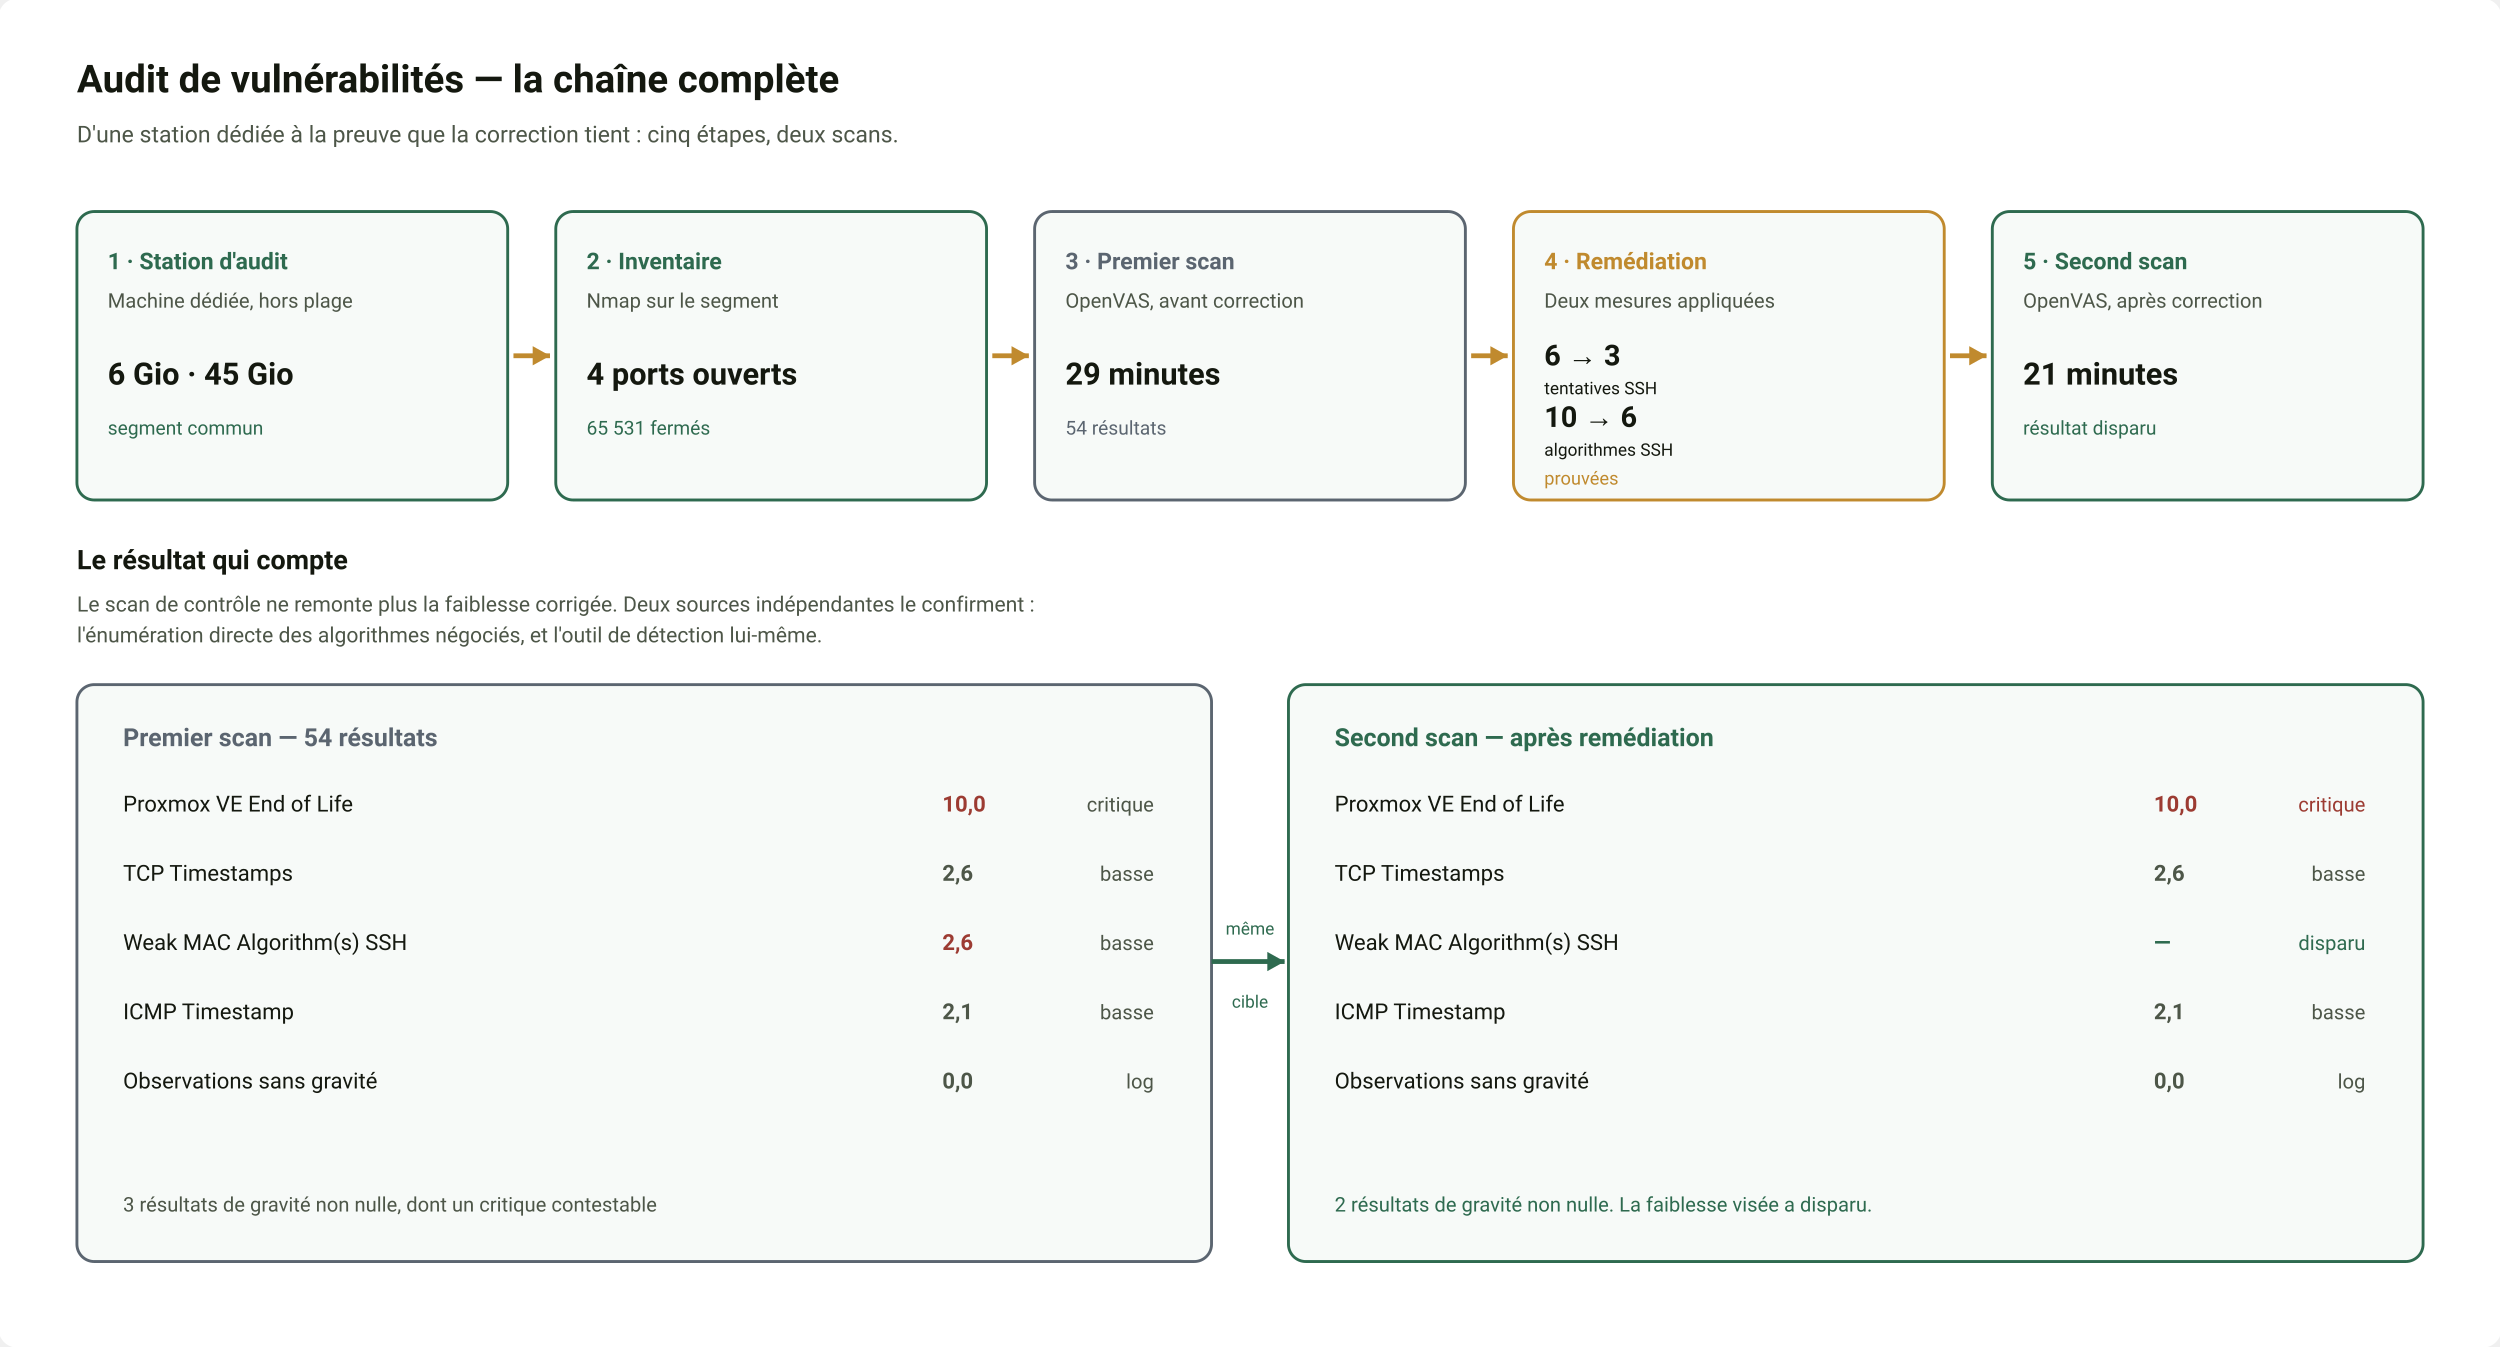
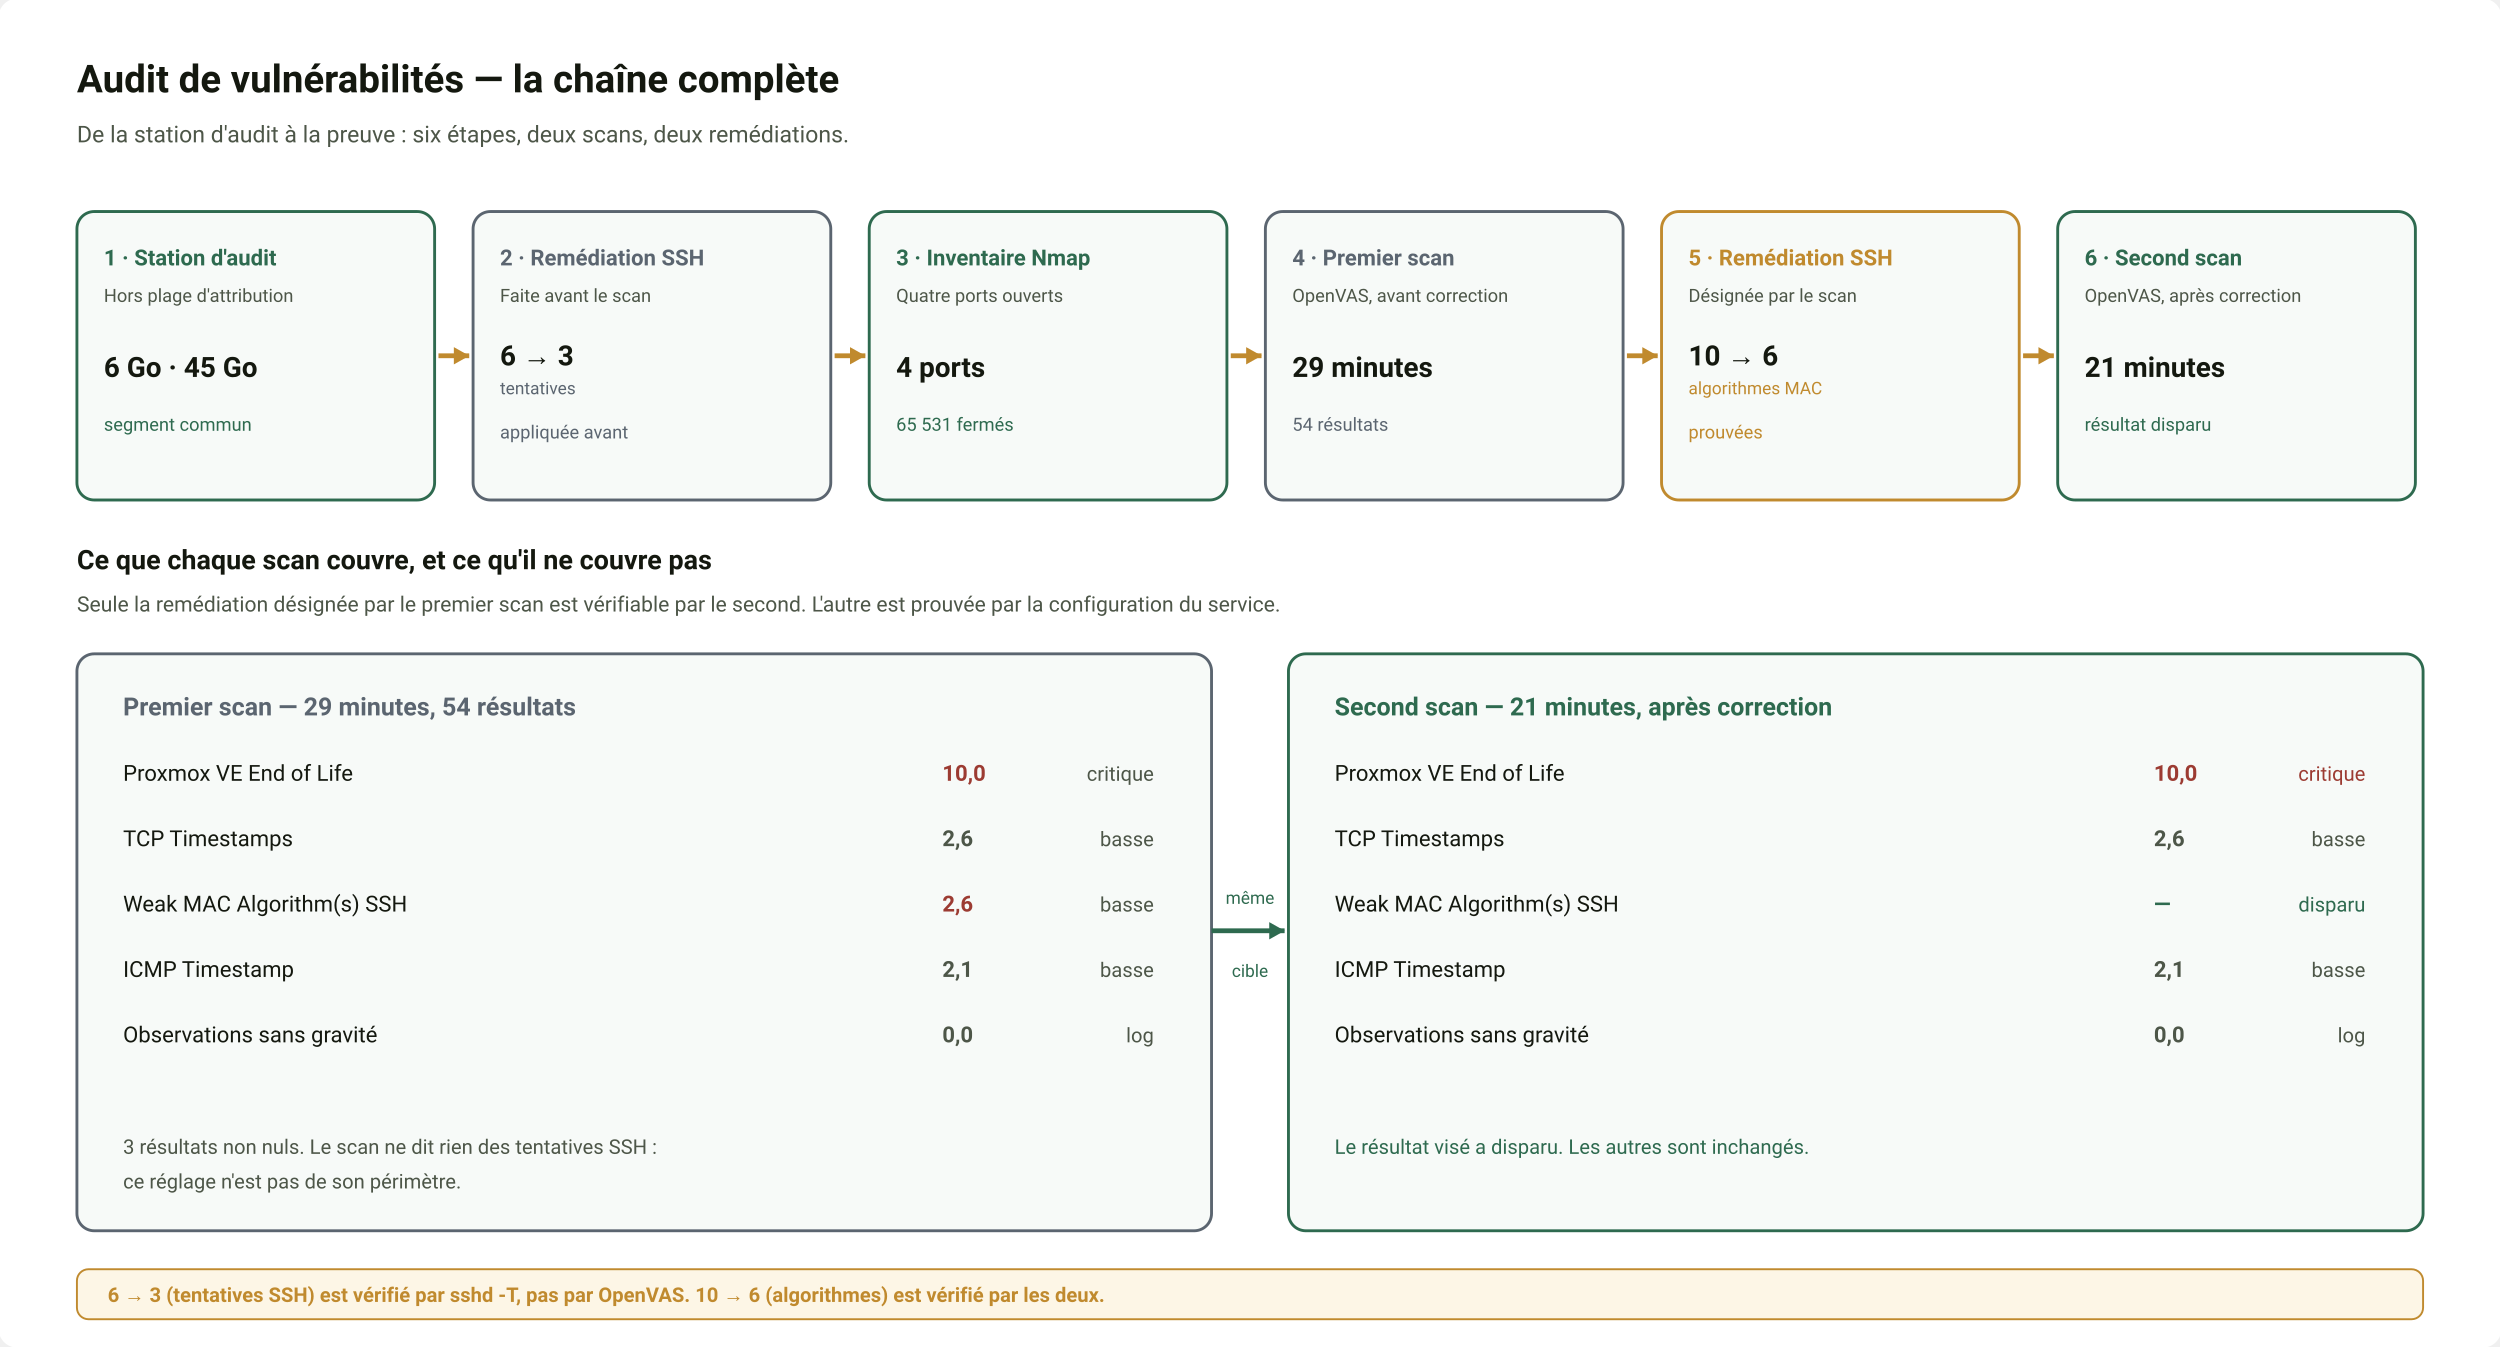
<svg xmlns="http://www.w3.org/2000/svg" width="1300" height="700" viewBox="0 0 1300 700">
  <rect x="0" y="0" width="1300" height="700" rx="9" fill="#ffffff" stroke="#ffffff" stroke-width="1.5" />
  <text x="40" y="48" font-size="20" fill="#14180f" font-family="-apple-system,BlinkMacSystemFont,Segoe UI,Roboto,Arial,sans-serif" font-weight="bold" text-anchor="start">Audit de vulnérabilités — la chaîne complète</text>
-   <text x="40" y="74" font-size="12" fill="#4d5648" font-family="-apple-system,BlinkMacSystemFont,Segoe UI,Roboto,Arial,sans-serif" font-weight="normal" text-anchor="start">D'une station dédiée à la preuve que la correction tient : cinq étapes, deux scans.</text>
-   <rect x="40" y="110" width="224" height="150" rx="9" fill="#f7faf8" stroke="#2e6a4f" stroke-width="1.5" />
-   <text x="56" y="140" font-size="12" fill="#2e6a4f" font-family="-apple-system,BlinkMacSystemFont,Segoe UI,Roboto,Arial,sans-serif" font-weight="bold" text-anchor="start">1 · Station d'audit</text>
-   <text x="56" y="160" font-size="10.5" fill="#4d5648" font-family="-apple-system,BlinkMacSystemFont,Segoe UI,Roboto,Arial,sans-serif" font-weight="normal" text-anchor="start">Machine dédiée, hors plage</text>
-   <text x="56" y="200" font-size="16" fill="#14180f" font-family="-apple-system,BlinkMacSystemFont,Segoe UI,Roboto,Arial,sans-serif" font-weight="bold" text-anchor="start">6 Gio · 45 Gio</text>
-   <text x="56" y="226" font-size="10" fill="#2e6a4f" font-family="-apple-system,BlinkMacSystemFont,Segoe UI,Roboto,Arial,sans-serif" font-weight="normal" text-anchor="start">segment commun</text>
-   <rect x="289" y="110" width="224" height="150" rx="9" fill="#f7faf8" stroke="#2e6a4f" stroke-width="1.5" />
-   <text x="305" y="140" font-size="12" fill="#2e6a4f" font-family="-apple-system,BlinkMacSystemFont,Segoe UI,Roboto,Arial,sans-serif" font-weight="bold" text-anchor="start">2 · Inventaire</text>
-   <text x="305" y="160" font-size="10.5" fill="#4d5648" font-family="-apple-system,BlinkMacSystemFont,Segoe UI,Roboto,Arial,sans-serif" font-weight="normal" text-anchor="start">Nmap sur le segment</text>
-   <text x="305" y="200" font-size="16" fill="#14180f" font-family="-apple-system,BlinkMacSystemFont,Segoe UI,Roboto,Arial,sans-serif" font-weight="bold" text-anchor="start">4 ports ouverts</text>
-   <text x="305" y="226" font-size="10" fill="#2e6a4f" font-family="-apple-system,BlinkMacSystemFont,Segoe UI,Roboto,Arial,sans-serif" font-weight="normal" text-anchor="start">65 531 fermés</text>
-   <rect x="538" y="110" width="224" height="150" rx="9" fill="#f7faf8" stroke="#5b6570" stroke-width="1.5" />
-   <text x="554" y="140" font-size="12" fill="#5b6570" font-family="-apple-system,BlinkMacSystemFont,Segoe UI,Roboto,Arial,sans-serif" font-weight="bold" text-anchor="start">3 · Premier scan</text>
-   <text x="554" y="160" font-size="10.5" fill="#4d5648" font-family="-apple-system,BlinkMacSystemFont,Segoe UI,Roboto,Arial,sans-serif" font-weight="normal" text-anchor="start">OpenVAS, avant correction</text>
-   <text x="554" y="200" font-size="16" fill="#14180f" font-family="-apple-system,BlinkMacSystemFont,Segoe UI,Roboto,Arial,sans-serif" font-weight="bold" text-anchor="start">29 minutes</text>
-   <text x="554" y="226" font-size="10" fill="#5b6570" font-family="-apple-system,BlinkMacSystemFont,Segoe UI,Roboto,Arial,sans-serif" font-weight="normal" text-anchor="start">54 résultats</text>
-   <rect x="787" y="110" width="224" height="150" rx="9" fill="#f7faf8" stroke="#c08a2e" stroke-width="1.5" />
-   <text x="803" y="140" font-size="12" fill="#c08a2e" font-family="-apple-system,BlinkMacSystemFont,Segoe UI,Roboto,Arial,sans-serif" font-weight="bold" text-anchor="start">4 · Remédiation</text>
-   <text x="803" y="160" font-size="10.5" fill="#4d5648" font-family="-apple-system,BlinkMacSystemFont,Segoe UI,Roboto,Arial,sans-serif" font-weight="normal" text-anchor="start">Deux mesures appliquées</text>
-   <text x="803" y="190" font-size="15" fill="#14180f" font-family="-apple-system,BlinkMacSystemFont,Segoe UI,Roboto,Arial,sans-serif" font-weight="bold" text-anchor="start">6 → 3</text>
-   <text x="803" y="205" font-size="9" fill="#14180f" font-family="-apple-system,BlinkMacSystemFont,Segoe UI,Roboto,Arial,sans-serif" font-weight="normal" text-anchor="start">tentatives SSH</text>
-   <text x="803" y="222" font-size="15" fill="#14180f" font-family="-apple-system,BlinkMacSystemFont,Segoe UI,Roboto,Arial,sans-serif" font-weight="bold" text-anchor="start">10 → 6</text>
-   <text x="803" y="237" font-size="9" fill="#14180f" font-family="-apple-system,BlinkMacSystemFont,Segoe UI,Roboto,Arial,sans-serif" font-weight="normal" text-anchor="start">algorithmes SSH</text>
-   <text x="803" y="252" font-size="9.5" fill="#c08a2e" font-family="-apple-system,BlinkMacSystemFont,Segoe UI,Roboto,Arial,sans-serif" font-weight="normal" text-anchor="start">prouvées</text>
-   <rect x="1036" y="110" width="224" height="150" rx="9" fill="#f7faf8" stroke="#2e6a4f" stroke-width="1.5" />
-   <text x="1052" y="140" font-size="12" fill="#2e6a4f" font-family="-apple-system,BlinkMacSystemFont,Segoe UI,Roboto,Arial,sans-serif" font-weight="bold" text-anchor="start">5 · Second scan</text>
-   <text x="1052" y="160" font-size="10.5" fill="#4d5648" font-family="-apple-system,BlinkMacSystemFont,Segoe UI,Roboto,Arial,sans-serif" font-weight="normal" text-anchor="start">OpenVAS, après correction</text>
-   <text x="1052" y="200" font-size="16" fill="#14180f" font-family="-apple-system,BlinkMacSystemFont,Segoe UI,Roboto,Arial,sans-serif" font-weight="bold" text-anchor="start">21 minutes</text>
-   <text x="1052" y="226" font-size="10" fill="#2e6a4f" font-family="-apple-system,BlinkMacSystemFont,Segoe UI,Roboto,Arial,sans-serif" font-weight="normal" text-anchor="start">résultat disparu</text>
-   <line x1="267" y1="185" x2="286" y2="185" stroke="#c08a2e" stroke-width="2.5" />
-   <polygon points="286,185 277,180 277,190" fill="#c08a2e" />
-   <line x1="516" y1="185" x2="535" y2="185" stroke="#c08a2e" stroke-width="2.5" />
-   <polygon points="535,185 526,180 526,190" fill="#c08a2e" />
-   <line x1="765" y1="185" x2="784" y2="185" stroke="#c08a2e" stroke-width="2.5" />
-   <polygon points="784,185 775,180 775,190" fill="#c08a2e" />
-   <line x1="1014" y1="185" x2="1033" y2="185" stroke="#c08a2e" stroke-width="2.5" />
-   <polygon points="1033,185 1024,180 1024,190" fill="#c08a2e" />
-   <text x="40" y="296" font-size="14" fill="#14180f" font-family="-apple-system,BlinkMacSystemFont,Segoe UI,Roboto,Arial,sans-serif" font-weight="bold" text-anchor="start">Le résultat qui compte</text>
-   <text x="40" y="318" font-size="11" fill="#4d5648" font-family="-apple-system,BlinkMacSystemFont,Segoe UI,Roboto,Arial,sans-serif" font-weight="normal" text-anchor="start">Le scan de contrôle ne remonte plus la faiblesse corrigée. Deux sources indépendantes le confirment :</text>
-   <text x="40" y="334" font-size="11" fill="#4d5648" font-family="-apple-system,BlinkMacSystemFont,Segoe UI,Roboto,Arial,sans-serif" font-weight="normal" text-anchor="start">l'énumération directe des algorithmes négociés, et l'outil de détection lui-même.</text>
-   <rect x="40" y="356" width="590" height="300" rx="9" fill="#f7faf8" stroke="#5b6570" stroke-width="1.5" />
-   <text x="64" y="388" font-size="13" fill="#5b6570" font-family="-apple-system,BlinkMacSystemFont,Segoe UI,Roboto,Arial,sans-serif" font-weight="bold" text-anchor="start">Premier scan — 54 résultats</text>
-   <text x="64" y="422" font-size="11.5" fill="#14180f" font-family="-apple-system,BlinkMacSystemFont,Segoe UI,Roboto,Arial,sans-serif" font-weight="normal" text-anchor="start">Proxmox VE End of Life</text>
-   <text x="490" y="422" font-size="11.5" fill="#9c3b32" font-family="-apple-system,BlinkMacSystemFont,Segoe UI,Roboto,Arial,sans-serif" font-weight="bold" text-anchor="start">10,0</text>
-   <text x="600" y="422" font-size="10.5" fill="#4d5648" font-family="-apple-system,BlinkMacSystemFont,Segoe UI,Roboto,Arial,sans-serif" font-weight="normal" text-anchor="end">critique</text>
-   <text x="64" y="458" font-size="11.5" fill="#14180f" font-family="-apple-system,BlinkMacSystemFont,Segoe UI,Roboto,Arial,sans-serif" font-weight="normal" text-anchor="start">TCP Timestamps</text>
-   <text x="490" y="458" font-size="11.5" fill="#4d5648" font-family="-apple-system,BlinkMacSystemFont,Segoe UI,Roboto,Arial,sans-serif" font-weight="bold" text-anchor="start">2,6</text>
-   <text x="600" y="458" font-size="10.5" fill="#4d5648" font-family="-apple-system,BlinkMacSystemFont,Segoe UI,Roboto,Arial,sans-serif" font-weight="normal" text-anchor="end">basse</text>
-   <text x="64" y="494" font-size="11.5" fill="#14180f" font-family="-apple-system,BlinkMacSystemFont,Segoe UI,Roboto,Arial,sans-serif" font-weight="normal" text-anchor="start">Weak MAC Algorithm(s) SSH</text>
-   <text x="490" y="494" font-size="11.5" fill="#9c3b32" font-family="-apple-system,BlinkMacSystemFont,Segoe UI,Roboto,Arial,sans-serif" font-weight="bold" text-anchor="start">2,6</text>
-   <text x="600" y="494" font-size="10.5" fill="#4d5648" font-family="-apple-system,BlinkMacSystemFont,Segoe UI,Roboto,Arial,sans-serif" font-weight="normal" text-anchor="end">basse</text>
-   <text x="64" y="530" font-size="11.5" fill="#14180f" font-family="-apple-system,BlinkMacSystemFont,Segoe UI,Roboto,Arial,sans-serif" font-weight="normal" text-anchor="start">ICMP Timestamp</text>
-   <text x="490" y="530" font-size="11.5" fill="#4d5648" font-family="-apple-system,BlinkMacSystemFont,Segoe UI,Roboto,Arial,sans-serif" font-weight="bold" text-anchor="start">2,1</text>
-   <text x="600" y="530" font-size="10.5" fill="#4d5648" font-family="-apple-system,BlinkMacSystemFont,Segoe UI,Roboto,Arial,sans-serif" font-weight="normal" text-anchor="end">basse</text>
-   <text x="64" y="566" font-size="11.5" fill="#14180f" font-family="-apple-system,BlinkMacSystemFont,Segoe UI,Roboto,Arial,sans-serif" font-weight="normal" text-anchor="start">Observations sans gravité</text>
-   <text x="490" y="566" font-size="11.5" fill="#4d5648" font-family="-apple-system,BlinkMacSystemFont,Segoe UI,Roboto,Arial,sans-serif" font-weight="bold" text-anchor="start">0,0</text>
-   <text x="600" y="566" font-size="10.5" fill="#4d5648" font-family="-apple-system,BlinkMacSystemFont,Segoe UI,Roboto,Arial,sans-serif" font-weight="normal" text-anchor="end">log</text>
-   <text x="64" y="630" font-size="10.5" fill="#4d5648" font-family="-apple-system,BlinkMacSystemFont,Segoe UI,Roboto,Arial,sans-serif" font-weight="normal" text-anchor="start">3 résultats de gravité non nulle, dont un critique contestable</text>
-   <rect x="670" y="356" width="590" height="300" rx="9" fill="#f7faf8" stroke="#2e6a4f" stroke-width="1.5" />
-   <text x="694" y="388" font-size="13" fill="#2e6a4f" font-family="-apple-system,BlinkMacSystemFont,Segoe UI,Roboto,Arial,sans-serif" font-weight="bold" text-anchor="start">Second scan — après remédiation</text>
-   <text x="694" y="422" font-size="11.5" fill="#14180f" font-family="-apple-system,BlinkMacSystemFont,Segoe UI,Roboto,Arial,sans-serif" font-weight="normal" text-anchor="start">Proxmox VE End of Life</text>
-   <text x="1120" y="422" font-size="11.5" fill="#9c3b32" font-family="-apple-system,BlinkMacSystemFont,Segoe UI,Roboto,Arial,sans-serif" font-weight="bold" text-anchor="start">10,0</text>
-   <text x="1230" y="422" font-size="10.5" fill="#9c3b32" font-family="-apple-system,BlinkMacSystemFont,Segoe UI,Roboto,Arial,sans-serif" font-weight="normal" text-anchor="end">critique</text>
-   <text x="694" y="458" font-size="11.5" fill="#14180f" font-family="-apple-system,BlinkMacSystemFont,Segoe UI,Roboto,Arial,sans-serif" font-weight="normal" text-anchor="start">TCP Timestamps</text>
-   <text x="1120" y="458" font-size="11.5" fill="#4d5648" font-family="-apple-system,BlinkMacSystemFont,Segoe UI,Roboto,Arial,sans-serif" font-weight="bold" text-anchor="start">2,6</text>
-   <text x="1230" y="458" font-size="10.5" fill="#4d5648" font-family="-apple-system,BlinkMacSystemFont,Segoe UI,Roboto,Arial,sans-serif" font-weight="normal" text-anchor="end">basse</text>
-   <text x="694" y="494" font-size="11.5" fill="#14180f" font-family="-apple-system,BlinkMacSystemFont,Segoe UI,Roboto,Arial,sans-serif" font-weight="normal" text-anchor="start">Weak MAC Algorithm(s) SSH</text>
-   <text x="1120" y="494" font-size="11.5" fill="#2e6a4f" font-family="-apple-system,BlinkMacSystemFont,Segoe UI,Roboto,Arial,sans-serif" font-weight="bold" text-anchor="start">—</text>
-   <text x="1230" y="494" font-size="10.5" fill="#2e6a4f" font-family="-apple-system,BlinkMacSystemFont,Segoe UI,Roboto,Arial,sans-serif" font-weight="normal" text-anchor="end">disparu</text>
-   <text x="694" y="530" font-size="11.5" fill="#14180f" font-family="-apple-system,BlinkMacSystemFont,Segoe UI,Roboto,Arial,sans-serif" font-weight="normal" text-anchor="start">ICMP Timestamp</text>
-   <text x="1120" y="530" font-size="11.5" fill="#4d5648" font-family="-apple-system,BlinkMacSystemFont,Segoe UI,Roboto,Arial,sans-serif" font-weight="bold" text-anchor="start">2,1</text>
-   <text x="1230" y="530" font-size="10.5" fill="#4d5648" font-family="-apple-system,BlinkMacSystemFont,Segoe UI,Roboto,Arial,sans-serif" font-weight="normal" text-anchor="end">basse</text>
-   <text x="694" y="566" font-size="11.5" fill="#14180f" font-family="-apple-system,BlinkMacSystemFont,Segoe UI,Roboto,Arial,sans-serif" font-weight="normal" text-anchor="start">Observations sans gravité</text>
-   <text x="1120" y="566" font-size="11.5" fill="#4d5648" font-family="-apple-system,BlinkMacSystemFont,Segoe UI,Roboto,Arial,sans-serif" font-weight="bold" text-anchor="start">0,0</text>
-   <text x="1230" y="566" font-size="10.5" fill="#4d5648" font-family="-apple-system,BlinkMacSystemFont,Segoe UI,Roboto,Arial,sans-serif" font-weight="normal" text-anchor="end">log</text>
-   <text x="694" y="630" font-size="10.5" fill="#2e6a4f" font-family="-apple-system,BlinkMacSystemFont,Segoe UI,Roboto,Arial,sans-serif" font-weight="normal" text-anchor="start">2 résultats de gravité non nulle. La faiblesse visée a disparu.</text>
-   <line x1="630" y1="500" x2="668" y2="500" stroke="#2e6a4f" stroke-width="2.5" />
-   <polygon points="668,500 659,495 659,505" fill="#2e6a4f" />
-   <text x="650" y="486" font-size="9" fill="#2e6a4f" font-family="-apple-system,BlinkMacSystemFont,Segoe UI,Roboto,Arial,sans-serif" font-weight="normal" text-anchor="middle">même</text>
-   <text x="650" y="524" font-size="9" fill="#2e6a4f" font-family="-apple-system,BlinkMacSystemFont,Segoe UI,Roboto,Arial,sans-serif" font-weight="normal" text-anchor="middle">cible</text>
+   <text x="40" y="74" font-size="12" fill="#4d5648" font-family="-apple-system,BlinkMacSystemFont,Segoe UI,Roboto,Arial,sans-serif" font-weight="normal" text-anchor="start">De la station d'audit à la preuve : six étapes, deux scans, deux remédiations.</text>
+   <rect x="40" y="110" width="186" height="150" rx="9" fill="#f7faf8" stroke="#2e6a4f" stroke-width="1.5" />
+   <text x="54" y="138" font-size="11.5" fill="#2e6a4f" font-family="-apple-system,BlinkMacSystemFont,Segoe UI,Roboto,Arial,sans-serif" font-weight="bold" text-anchor="start">1 · Station d'audit</text>
+   <text x="54" y="157" font-size="9.5" fill="#4d5648" font-family="-apple-system,BlinkMacSystemFont,Segoe UI,Roboto,Arial,sans-serif" font-weight="normal" text-anchor="start">Hors plage d'attribution</text>
+   <text x="54" y="196" font-size="14.5" fill="#14180f" font-family="-apple-system,BlinkMacSystemFont,Segoe UI,Roboto,Arial,sans-serif" font-weight="bold" text-anchor="start">6 Go · 45 Go</text>
+   <text x="54" y="224" font-size="9.5" fill="#2e6a4f" font-family="-apple-system,BlinkMacSystemFont,Segoe UI,Roboto,Arial,sans-serif" font-weight="normal" text-anchor="start">segment commun</text>
+   <rect x="246" y="110" width="186" height="150" rx="9" fill="#f7faf8" stroke="#5b6570" stroke-width="1.5" />
+   <text x="260" y="138" font-size="11.5" fill="#5b6570" font-family="-apple-system,BlinkMacSystemFont,Segoe UI,Roboto,Arial,sans-serif" font-weight="bold" text-anchor="start">2 · Remédiation SSH</text>
+   <text x="260" y="157" font-size="9.5" fill="#4d5648" font-family="-apple-system,BlinkMacSystemFont,Segoe UI,Roboto,Arial,sans-serif" font-weight="normal" text-anchor="start">Faite avant le scan</text>
+   <text x="260" y="190" font-size="14.5" fill="#14180f" font-family="-apple-system,BlinkMacSystemFont,Segoe UI,Roboto,Arial,sans-serif" font-weight="bold" text-anchor="start">6 → 3</text>
+   <text x="260" y="205" font-size="9" fill="#5b6570" font-family="-apple-system,BlinkMacSystemFont,Segoe UI,Roboto,Arial,sans-serif" font-weight="normal" text-anchor="start">tentatives</text>
+   <text x="260" y="228" font-size="9.5" fill="#5b6570" font-family="-apple-system,BlinkMacSystemFont,Segoe UI,Roboto,Arial,sans-serif" font-weight="normal" text-anchor="start">appliquée avant</text>
+   <rect x="452" y="110" width="186" height="150" rx="9" fill="#f7faf8" stroke="#2e6a4f" stroke-width="1.5" />
+   <text x="466" y="138" font-size="11.5" fill="#2e6a4f" font-family="-apple-system,BlinkMacSystemFont,Segoe UI,Roboto,Arial,sans-serif" font-weight="bold" text-anchor="start">3 · Inventaire Nmap</text>
+   <text x="466" y="157" font-size="9.5" fill="#4d5648" font-family="-apple-system,BlinkMacSystemFont,Segoe UI,Roboto,Arial,sans-serif" font-weight="normal" text-anchor="start">Quatre ports ouverts</text>
+   <text x="466" y="196" font-size="14.5" fill="#14180f" font-family="-apple-system,BlinkMacSystemFont,Segoe UI,Roboto,Arial,sans-serif" font-weight="bold" text-anchor="start">4 ports</text>
+   <text x="466" y="224" font-size="9.5" fill="#2e6a4f" font-family="-apple-system,BlinkMacSystemFont,Segoe UI,Roboto,Arial,sans-serif" font-weight="normal" text-anchor="start">65 531 fermés</text>
+   <rect x="658" y="110" width="186" height="150" rx="9" fill="#f7faf8" stroke="#5b6570" stroke-width="1.5" />
+   <text x="672" y="138" font-size="11.5" fill="#5b6570" font-family="-apple-system,BlinkMacSystemFont,Segoe UI,Roboto,Arial,sans-serif" font-weight="bold" text-anchor="start">4 · Premier scan</text>
+   <text x="672" y="157" font-size="9.5" fill="#4d5648" font-family="-apple-system,BlinkMacSystemFont,Segoe UI,Roboto,Arial,sans-serif" font-weight="normal" text-anchor="start">OpenVAS, avant correction</text>
+   <text x="672" y="196" font-size="14.5" fill="#14180f" font-family="-apple-system,BlinkMacSystemFont,Segoe UI,Roboto,Arial,sans-serif" font-weight="bold" text-anchor="start">29 minutes</text>
+   <text x="672" y="224" font-size="9.5" fill="#5b6570" font-family="-apple-system,BlinkMacSystemFont,Segoe UI,Roboto,Arial,sans-serif" font-weight="normal" text-anchor="start">54 résultats</text>
+   <rect x="864" y="110" width="186" height="150" rx="9" fill="#f7faf8" stroke="#c08a2e" stroke-width="1.5" />
+   <text x="878" y="138" font-size="11.5" fill="#c08a2e" font-family="-apple-system,BlinkMacSystemFont,Segoe UI,Roboto,Arial,sans-serif" font-weight="bold" text-anchor="start">5 · Remédiation SSH</text>
+   <text x="878" y="157" font-size="9.5" fill="#4d5648" font-family="-apple-system,BlinkMacSystemFont,Segoe UI,Roboto,Arial,sans-serif" font-weight="normal" text-anchor="start">Désignée par le scan</text>
+   <text x="878" y="190" font-size="14.5" fill="#14180f" font-family="-apple-system,BlinkMacSystemFont,Segoe UI,Roboto,Arial,sans-serif" font-weight="bold" text-anchor="start">10 → 6</text>
+   <text x="878" y="205" font-size="9" fill="#c08a2e" font-family="-apple-system,BlinkMacSystemFont,Segoe UI,Roboto,Arial,sans-serif" font-weight="normal" text-anchor="start">algorithmes MAC</text>
+   <text x="878" y="228" font-size="9.5" fill="#c08a2e" font-family="-apple-system,BlinkMacSystemFont,Segoe UI,Roboto,Arial,sans-serif" font-weight="normal" text-anchor="start">prouvées</text>
+   <rect x="1070" y="110" width="186" height="150" rx="9" fill="#f7faf8" stroke="#2e6a4f" stroke-width="1.5" />
+   <text x="1084" y="138" font-size="11.5" fill="#2e6a4f" font-family="-apple-system,BlinkMacSystemFont,Segoe UI,Roboto,Arial,sans-serif" font-weight="bold" text-anchor="start">6 · Second scan</text>
+   <text x="1084" y="157" font-size="9.5" fill="#4d5648" font-family="-apple-system,BlinkMacSystemFont,Segoe UI,Roboto,Arial,sans-serif" font-weight="normal" text-anchor="start">OpenVAS, après correction</text>
+   <text x="1084" y="196" font-size="14.5" fill="#14180f" font-family="-apple-system,BlinkMacSystemFont,Segoe UI,Roboto,Arial,sans-serif" font-weight="bold" text-anchor="start">21 minutes</text>
+   <text x="1084" y="224" font-size="9.5" fill="#2e6a4f" font-family="-apple-system,BlinkMacSystemFont,Segoe UI,Roboto,Arial,sans-serif" font-weight="normal" text-anchor="start">résultat disparu</text>
+   <line x1="228" y1="185" x2="244" y2="185" stroke="#c08a2e" stroke-width="2.5" />
+   <polygon points="244,185 236,180.5 236,189.5" fill="#c08a2e" />
+   <line x1="434" y1="185" x2="450" y2="185" stroke="#c08a2e" stroke-width="2.5" />
+   <polygon points="450,185 442,180.5 442,189.5" fill="#c08a2e" />
+   <line x1="640" y1="185" x2="656" y2="185" stroke="#c08a2e" stroke-width="2.5" />
+   <polygon points="656,185 648,180.5 648,189.5" fill="#c08a2e" />
+   <line x1="846" y1="185" x2="862" y2="185" stroke="#c08a2e" stroke-width="2.5" />
+   <polygon points="862,185 854,180.5 854,189.5" fill="#c08a2e" />
+   <line x1="1052" y1="185" x2="1068" y2="185" stroke="#c08a2e" stroke-width="2.5" />
+   <polygon points="1068,185 1060,180.5 1060,189.5" fill="#c08a2e" />
+   <text x="40" y="296" font-size="14" fill="#14180f" font-family="-apple-system,BlinkMacSystemFont,Segoe UI,Roboto,Arial,sans-serif" font-weight="bold" text-anchor="start">Ce que chaque scan couvre, et ce qu'il ne couvre pas</text>
+   <text x="40" y="318" font-size="11" fill="#4d5648" font-family="-apple-system,BlinkMacSystemFont,Segoe UI,Roboto,Arial,sans-serif" font-weight="normal" text-anchor="start">Seule la remédiation désignée par le premier scan est vérifiable par le second. L'autre est prouvée par la configuration du service.</text>
+   <rect x="40" y="340" width="590" height="300" rx="9" fill="#f7faf8" stroke="#5b6570" stroke-width="1.5" />
+   <text x="64" y="372" font-size="13" fill="#5b6570" font-family="-apple-system,BlinkMacSystemFont,Segoe UI,Roboto,Arial,sans-serif" font-weight="bold" text-anchor="start">Premier scan — 29 minutes, 54 résultats</text>
+   <text x="64" y="406" font-size="11.5" fill="#14180f" font-family="-apple-system,BlinkMacSystemFont,Segoe UI,Roboto,Arial,sans-serif" font-weight="normal" text-anchor="start">Proxmox VE End of Life</text>
+   <text x="490" y="406" font-size="11.5" fill="#9c3b32" font-family="-apple-system,BlinkMacSystemFont,Segoe UI,Roboto,Arial,sans-serif" font-weight="bold" text-anchor="start">10,0</text>
+   <text x="600" y="406" font-size="10.5" fill="#4d5648" font-family="-apple-system,BlinkMacSystemFont,Segoe UI,Roboto,Arial,sans-serif" font-weight="normal" text-anchor="end">critique</text>
+   <text x="64" y="440" font-size="11.5" fill="#14180f" font-family="-apple-system,BlinkMacSystemFont,Segoe UI,Roboto,Arial,sans-serif" font-weight="normal" text-anchor="start">TCP Timestamps</text>
+   <text x="490" y="440" font-size="11.5" fill="#4d5648" font-family="-apple-system,BlinkMacSystemFont,Segoe UI,Roboto,Arial,sans-serif" font-weight="bold" text-anchor="start">2,6</text>
+   <text x="600" y="440" font-size="10.5" fill="#4d5648" font-family="-apple-system,BlinkMacSystemFont,Segoe UI,Roboto,Arial,sans-serif" font-weight="normal" text-anchor="end">basse</text>
+   <text x="64" y="474" font-size="11.5" fill="#14180f" font-family="-apple-system,BlinkMacSystemFont,Segoe UI,Roboto,Arial,sans-serif" font-weight="normal" text-anchor="start">Weak MAC Algorithm(s) SSH</text>
+   <text x="490" y="474" font-size="11.5" fill="#9c3b32" font-family="-apple-system,BlinkMacSystemFont,Segoe UI,Roboto,Arial,sans-serif" font-weight="bold" text-anchor="start">2,6</text>
+   <text x="600" y="474" font-size="10.5" fill="#4d5648" font-family="-apple-system,BlinkMacSystemFont,Segoe UI,Roboto,Arial,sans-serif" font-weight="normal" text-anchor="end">basse</text>
+   <text x="64" y="508" font-size="11.5" fill="#14180f" font-family="-apple-system,BlinkMacSystemFont,Segoe UI,Roboto,Arial,sans-serif" font-weight="normal" text-anchor="start">ICMP Timestamp</text>
+   <text x="490" y="508" font-size="11.5" fill="#4d5648" font-family="-apple-system,BlinkMacSystemFont,Segoe UI,Roboto,Arial,sans-serif" font-weight="bold" text-anchor="start">2,1</text>
+   <text x="600" y="508" font-size="10.5" fill="#4d5648" font-family="-apple-system,BlinkMacSystemFont,Segoe UI,Roboto,Arial,sans-serif" font-weight="normal" text-anchor="end">basse</text>
+   <text x="64" y="542" font-size="11.5" fill="#14180f" font-family="-apple-system,BlinkMacSystemFont,Segoe UI,Roboto,Arial,sans-serif" font-weight="normal" text-anchor="start">Observations sans gravité</text>
+   <text x="490" y="542" font-size="11.5" fill="#4d5648" font-family="-apple-system,BlinkMacSystemFont,Segoe UI,Roboto,Arial,sans-serif" font-weight="bold" text-anchor="start">0,0</text>
+   <text x="600" y="542" font-size="10.5" fill="#4d5648" font-family="-apple-system,BlinkMacSystemFont,Segoe UI,Roboto,Arial,sans-serif" font-weight="normal" text-anchor="end">log</text>
+   <text x="64" y="600" font-size="10.5" fill="#4d5648" font-family="-apple-system,BlinkMacSystemFont,Segoe UI,Roboto,Arial,sans-serif" font-weight="normal" text-anchor="start">3 résultats non nuls. Le scan ne dit rien des tentatives SSH :</text>
+   <text x="64" y="618" font-size="10.5" fill="#4d5648" font-family="-apple-system,BlinkMacSystemFont,Segoe UI,Roboto,Arial,sans-serif" font-weight="normal" text-anchor="start">ce réglage n'est pas de son périmètre.</text>
+   <rect x="670" y="340" width="590" height="300" rx="9" fill="#f7faf8" stroke="#2e6a4f" stroke-width="1.5" />
+   <text x="694" y="372" font-size="13" fill="#2e6a4f" font-family="-apple-system,BlinkMacSystemFont,Segoe UI,Roboto,Arial,sans-serif" font-weight="bold" text-anchor="start">Second scan — 21 minutes, après correction</text>
+   <text x="694" y="406" font-size="11.5" fill="#14180f" font-family="-apple-system,BlinkMacSystemFont,Segoe UI,Roboto,Arial,sans-serif" font-weight="normal" text-anchor="start">Proxmox VE End of Life</text>
+   <text x="1120" y="406" font-size="11.5" fill="#9c3b32" font-family="-apple-system,BlinkMacSystemFont,Segoe UI,Roboto,Arial,sans-serif" font-weight="bold" text-anchor="start">10,0</text>
+   <text x="1230" y="406" font-size="10.5" fill="#9c3b32" font-family="-apple-system,BlinkMacSystemFont,Segoe UI,Roboto,Arial,sans-serif" font-weight="normal" text-anchor="end">critique</text>
+   <text x="694" y="440" font-size="11.5" fill="#14180f" font-family="-apple-system,BlinkMacSystemFont,Segoe UI,Roboto,Arial,sans-serif" font-weight="normal" text-anchor="start">TCP Timestamps</text>
+   <text x="1120" y="440" font-size="11.5" fill="#4d5648" font-family="-apple-system,BlinkMacSystemFont,Segoe UI,Roboto,Arial,sans-serif" font-weight="bold" text-anchor="start">2,6</text>
+   <text x="1230" y="440" font-size="10.5" fill="#4d5648" font-family="-apple-system,BlinkMacSystemFont,Segoe UI,Roboto,Arial,sans-serif" font-weight="normal" text-anchor="end">basse</text>
+   <text x="694" y="474" font-size="11.5" fill="#14180f" font-family="-apple-system,BlinkMacSystemFont,Segoe UI,Roboto,Arial,sans-serif" font-weight="normal" text-anchor="start">Weak MAC Algorithm(s) SSH</text>
+   <text x="1120" y="474" font-size="11.5" fill="#2e6a4f" font-family="-apple-system,BlinkMacSystemFont,Segoe UI,Roboto,Arial,sans-serif" font-weight="bold" text-anchor="start">—</text>
+   <text x="1230" y="474" font-size="10.5" fill="#2e6a4f" font-family="-apple-system,BlinkMacSystemFont,Segoe UI,Roboto,Arial,sans-serif" font-weight="normal" text-anchor="end">disparu</text>
+   <text x="694" y="508" font-size="11.5" fill="#14180f" font-family="-apple-system,BlinkMacSystemFont,Segoe UI,Roboto,Arial,sans-serif" font-weight="normal" text-anchor="start">ICMP Timestamp</text>
+   <text x="1120" y="508" font-size="11.5" fill="#4d5648" font-family="-apple-system,BlinkMacSystemFont,Segoe UI,Roboto,Arial,sans-serif" font-weight="bold" text-anchor="start">2,1</text>
+   <text x="1230" y="508" font-size="10.5" fill="#4d5648" font-family="-apple-system,BlinkMacSystemFont,Segoe UI,Roboto,Arial,sans-serif" font-weight="normal" text-anchor="end">basse</text>
+   <text x="694" y="542" font-size="11.5" fill="#14180f" font-family="-apple-system,BlinkMacSystemFont,Segoe UI,Roboto,Arial,sans-serif" font-weight="normal" text-anchor="start">Observations sans gravité</text>
+   <text x="1120" y="542" font-size="11.5" fill="#4d5648" font-family="-apple-system,BlinkMacSystemFont,Segoe UI,Roboto,Arial,sans-serif" font-weight="bold" text-anchor="start">0,0</text>
+   <text x="1230" y="542" font-size="10.5" fill="#4d5648" font-family="-apple-system,BlinkMacSystemFont,Segoe UI,Roboto,Arial,sans-serif" font-weight="normal" text-anchor="end">log</text>
+   <text x="694" y="600" font-size="10.5" fill="#2e6a4f" font-family="-apple-system,BlinkMacSystemFont,Segoe UI,Roboto,Arial,sans-serif" font-weight="normal" text-anchor="start">Le résultat visé a disparu. Les autres sont inchangés.</text>
+   <line x1="630" y1="484" x2="668" y2="484" stroke="#2e6a4f" stroke-width="2.5" />
+   <polygon points="668,484 660,479.5 660,488.5" fill="#2e6a4f" />
+   <text x="650" y="470" font-size="9" fill="#2e6a4f" font-family="-apple-system,BlinkMacSystemFont,Segoe UI,Roboto,Arial,sans-serif" font-weight="normal" text-anchor="middle">même</text>
+   <text x="650" y="508" font-size="9" fill="#2e6a4f" font-family="-apple-system,BlinkMacSystemFont,Segoe UI,Roboto,Arial,sans-serif" font-weight="normal" text-anchor="middle">cible</text>
+   <rect x="40" y="660" width="1220" height="26" rx="6" fill="#fdf6e6" stroke="#c08a2e" stroke-width="1" />
+   <text x="56" y="677" font-size="10.5" fill="#c08a2e" font-family="-apple-system,BlinkMacSystemFont,Segoe UI,Roboto,Arial,sans-serif" font-weight="bold" text-anchor="start">6 → 3 (tentatives SSH) est vérifié par sshd -T, pas par OpenVAS. 10 → 6 (algorithmes) est vérifié par les deux.</text>
</svg>
